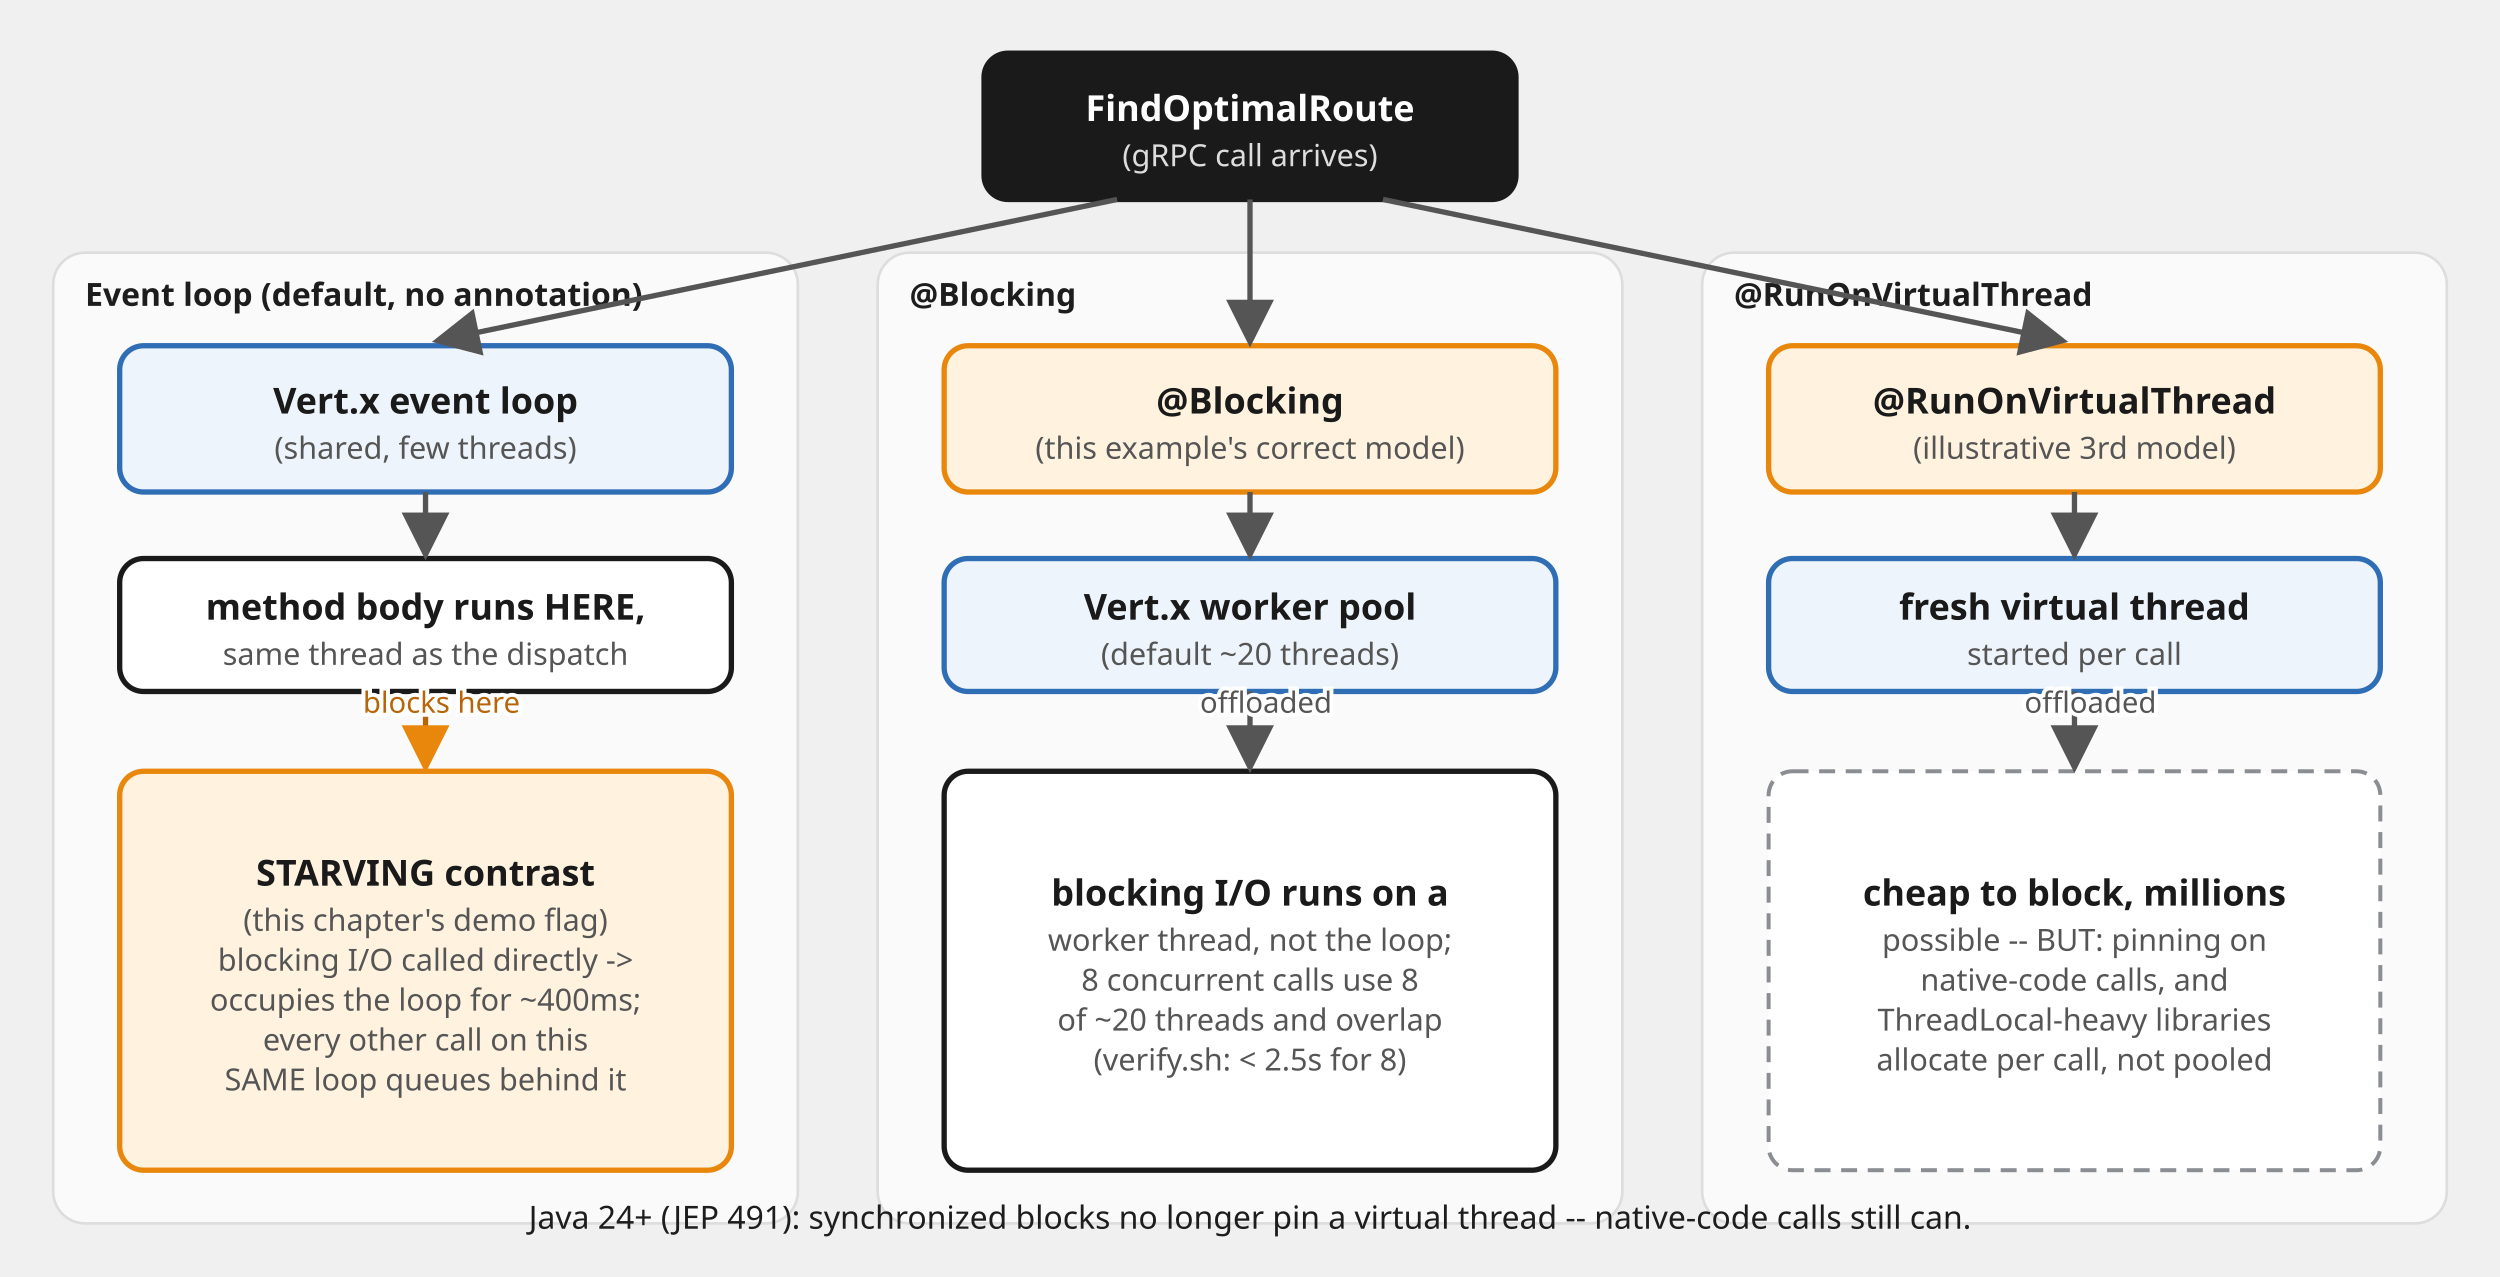
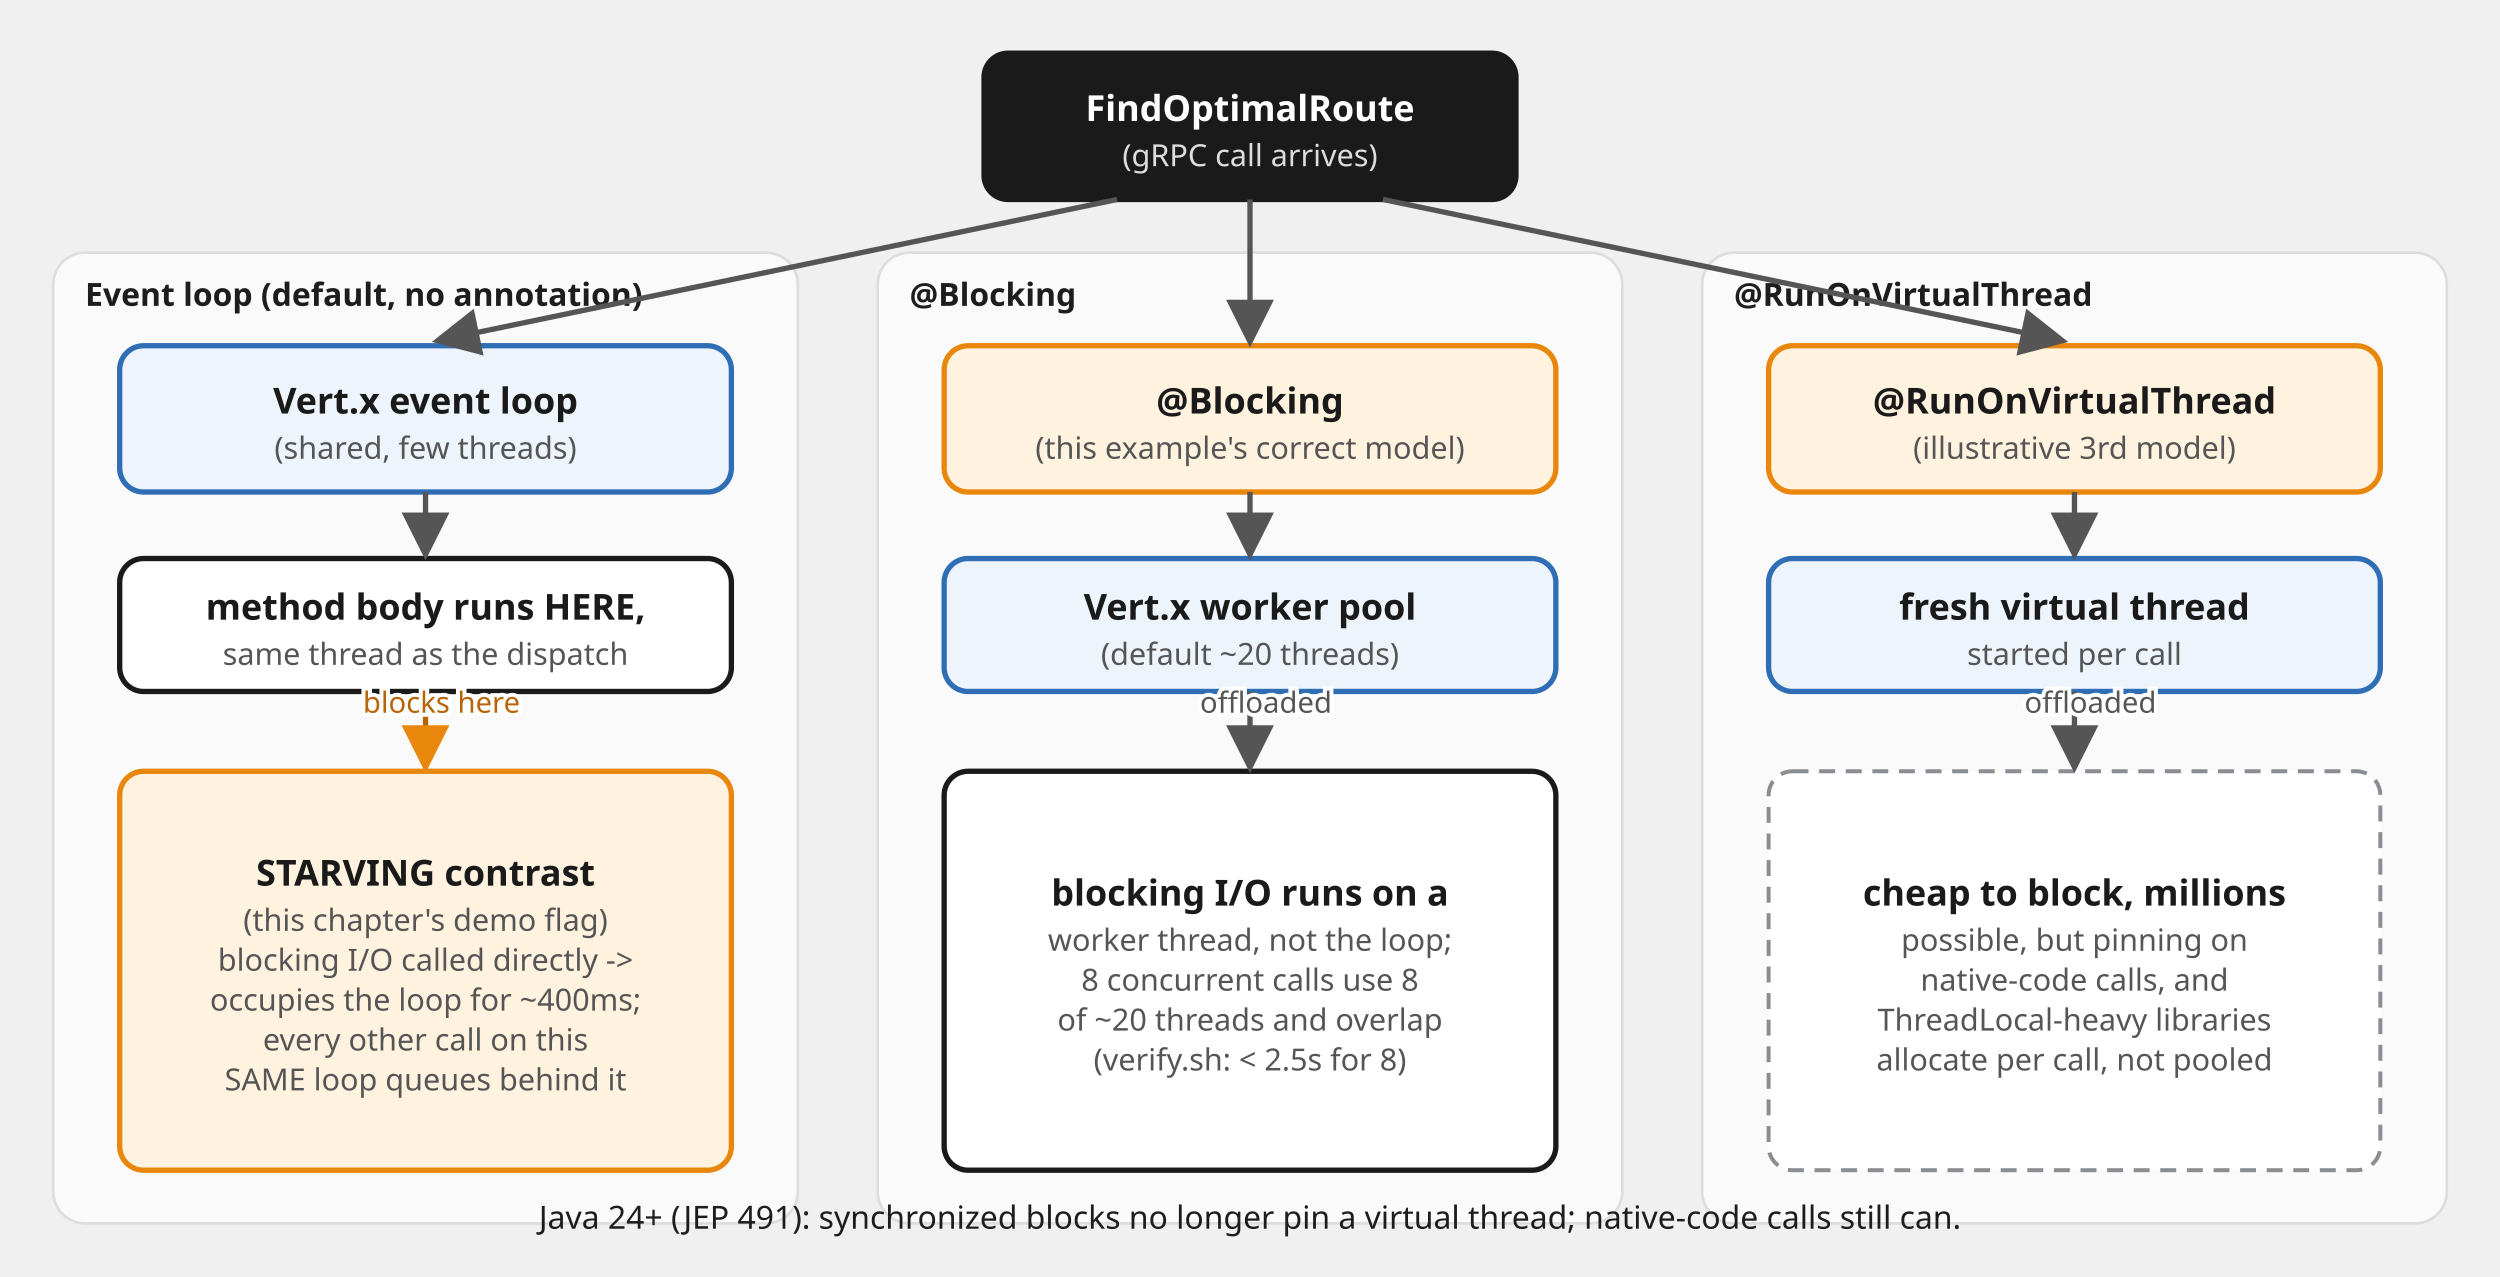
<svg xmlns="http://www.w3.org/2000/svg" viewBox="0 0 940 480" font-family="'Red Hat Text', system-ui, sans-serif" role="img">
  <defs>
    <marker id="a" viewBox="0 0 10 10" refX="8.5" refY="5" markerWidth="9" markerHeight="9" orient="auto-start-reverse">
      <path d="M0,0 L10,5 L0,10 z" fill="#555" />
    </marker>
    <marker id="am" viewBox="0 0 10 10" refX="8.5" refY="5" markerWidth="9" markerHeight="9" orient="auto-start-reverse">
      <path d="M0,0 L10,5 L0,10 z" fill="#e8870c" />
    </marker>
  </defs>
  <rect x="20" y="95" width="280" height="365" rx="12" fill="#fafafa" stroke="#ddd" />
  <text x="32" y="115" font-size="12" font-weight="700" fill="#1d1d1d">Event loop (default, no annotation)</text>
  <rect x="330" y="95" width="280" height="365" rx="12" fill="#fafafa" stroke="#ddd" />
  <text x="342" y="115" font-size="12" font-weight="700" fill="#1d1d1d">@Blocking</text>
  <rect x="640" y="95" width="280" height="365" rx="12" fill="#fafafa" stroke="#ddd" />
  <text x="652" y="115" font-size="12" font-weight="700" fill="#1d1d1d">@RunOnVirtualThread</text>
  <rect x="370" y="20" width="200" height="55" rx="9" fill="#1a1a1a" stroke="#1a1a1a" stroke-width="2" />
  <text x="470.0" y="45.5" font-size="13.5" font-weight="700" fill="#ffffff" text-anchor="middle">FindOptimalRoute</text>
  <text x="470.0" y="62.5" font-size="11.5" fill="#dddddd" text-anchor="middle">(gRPC call arrives)</text>
  <rect x="45" y="130" width="230" height="55" rx="9" fill="#eef4fb" stroke="#2f6db5" stroke-width="2" />
  <text x="160.0" y="155.5" font-size="13.5" font-weight="700" fill="#1a1a1a" text-anchor="middle">Vert.x event loop</text>
  <text x="160.0" y="172.5" font-size="11.5" fill="#555555" text-anchor="middle">(shared, few threads)</text>
  <rect x="45" y="210" width="230" height="50" rx="9" fill="#ffffff" stroke="#1a1a1a" stroke-width="2" />
  <text x="160.0" y="233.0" font-size="13.5" font-weight="700" fill="#1a1a1a" text-anchor="middle">method body runs HERE,</text>
  <text x="160.0" y="250.0" font-size="11.5" fill="#555555" text-anchor="middle">same thread as the dispatch</text>
  <rect x="45" y="290" width="230" height="150" rx="9" fill="#fff3e0" stroke="#e8870c" stroke-width="2" />
  <text x="160.0" y="333.0" font-size="13.5" font-weight="700" fill="#1a1a1a" text-anchor="middle">STARVING contrast</text>
  <text x="160.0" y="350.0" font-size="11.5" fill="#555555" text-anchor="middle">(this chapter's demo flag)</text>
  <text x="160.0" y="365.0" font-size="11.5" fill="#555555" text-anchor="middle">blocking I/O called directly -&gt;</text>
  <text x="160.0" y="380.0" font-size="11.5" fill="#555555" text-anchor="middle">occupies the loop for ~400ms;</text>
  <text x="160.0" y="395.0" font-size="11.5" fill="#555555" text-anchor="middle">every other call on this</text>
  <text x="160.0" y="410.0" font-size="11.5" fill="#555555" text-anchor="middle">SAME loop queues behind it</text>
  <rect x="355" y="130" width="230" height="55" rx="9" fill="#fff3e0" stroke="#e8870c" stroke-width="2" />
  <text x="470.0" y="155.5" font-size="13.5" font-weight="700" fill="#1a1a1a" text-anchor="middle">@Blocking</text>
  <text x="470.0" y="172.5" font-size="11.5" fill="#555555" text-anchor="middle">(this example's correct model)</text>
  <rect x="355" y="210" width="230" height="50" rx="9" fill="#eef4fb" stroke="#2f6db5" stroke-width="2" />
  <text x="470.0" y="233.0" font-size="13.5" font-weight="700" fill="#1a1a1a" text-anchor="middle">Vert.x worker pool</text>
  <text x="470.0" y="250.0" font-size="11.5" fill="#555555" text-anchor="middle">(default ~20 threads)</text>
  <rect x="355" y="290" width="230" height="150" rx="9" fill="#ffffff" stroke="#1a1a1a" stroke-width="2" />
  <text x="470.0" y="340.5" font-size="13.5" font-weight="700" fill="#1a1a1a" text-anchor="middle">blocking I/O runs on a</text>
  <text x="470.0" y="357.5" font-size="11.5" fill="#555555" text-anchor="middle">worker thread, not the loop;</text>
  <text x="470.0" y="372.5" font-size="11.5" fill="#555555" text-anchor="middle">8 concurrent calls use 8</text>
  <text x="470.0" y="387.5" font-size="11.5" fill="#555555" text-anchor="middle">of ~20 threads and overlap</text>
  <text x="470.0" y="402.5" font-size="11.5" fill="#555555" text-anchor="middle">(verify.sh: &lt; 2.5s for 8)</text>
  <rect x="665" y="130" width="230" height="55" rx="9" fill="#fff3e0" stroke="#e8870c" stroke-width="2" />
  <text x="780.0" y="155.5" font-size="13.5" font-weight="700" fill="#1a1a1a" text-anchor="middle">@RunOnVirtualThread</text>
  <text x="780.0" y="172.5" font-size="11.5" fill="#555555" text-anchor="middle">(illustrative 3rd model)</text>
  <rect x="665" y="210" width="230" height="50" rx="9" fill="#eef4fb" stroke="#2f6db5" stroke-width="2" />
  <text x="780.0" y="233.0" font-size="13.5" font-weight="700" fill="#1a1a1a" text-anchor="middle">fresh virtual thread</text>
  <text x="780.0" y="250.0" font-size="11.5" fill="#555555" text-anchor="middle">started per call</text>
  <rect x="665" y="290" width="230" height="150" rx="9" fill="#ffffff" stroke="#8a8d91" stroke-width="1.5" stroke-dasharray="6 4" />
  <text x="780.0" y="340.5" font-size="13.5" font-weight="700" fill="#1a1a1a" text-anchor="middle">cheap to block, millions</text>
-   <text x="780.0" y="357.5" font-size="11.5" fill="#555555" text-anchor="middle">possible -- BUT: pinning on</text>
+   <text x="780.0" y="357.5" font-size="11.5" fill="#555555" text-anchor="middle">possible, but pinning on</text>
  <text x="780.0" y="372.5" font-size="11.5" fill="#555555" text-anchor="middle">native-code calls, and</text>
  <text x="780.0" y="387.5" font-size="11.5" fill="#555555" text-anchor="middle">ThreadLocal-heavy libraries</text>
  <text x="780.0" y="402.5" font-size="11.5" fill="#555555" text-anchor="middle">allocate per call, not pooled</text>
  <path d="M420,75 L165,128" fill="none" stroke="#555" stroke-width="2" marker-end="url(#a)" />
  <path d="M470,75 L470,128" fill="none" stroke="#555" stroke-width="2" marker-end="url(#a)" />
  <path d="M520,75 L775,128" fill="none" stroke="#555" stroke-width="2" marker-end="url(#a)" />
  <path d="M160,185 L160,208" fill="none" stroke="#555" stroke-width="2" marker-end="url(#a)" />
  <path d="M160,260 L160,288" fill="none" stroke="#b8650a" stroke-width="2" marker-end="url(#am)" />
  <text x="166.0" y="268.0" font-size="11" fill="#ffffff" stroke="#ffffff" stroke-width="3" paint-order="stroke" text-anchor="middle">blocks here</text>
  <text x="166.0" y="268.0" font-size="11" fill="#b8650a" text-anchor="middle">blocks here</text>
  <path d="M470,185 L470,208" fill="none" stroke="#555" stroke-width="2" marker-end="url(#a)" />
  <path d="M470,260 L470,288" fill="none" stroke="#555" stroke-width="2" marker-end="url(#a)" />
  <text x="476.0" y="268.0" font-size="11" fill="#ffffff" stroke="#ffffff" stroke-width="3" paint-order="stroke" text-anchor="middle">offloaded</text>
  <text x="476.0" y="268.0" font-size="11" fill="#555" text-anchor="middle">offloaded</text>
  <path d="M780,185 L780,208" fill="none" stroke="#555" stroke-width="2" marker-end="url(#a)" />
  <path d="M780,260 L780,288" fill="none" stroke="#555" stroke-width="2" marker-end="url(#a)" />
  <text x="786.0" y="268.0" font-size="11" fill="#ffffff" stroke="#ffffff" stroke-width="3" paint-order="stroke" text-anchor="middle">offloaded</text>
  <text x="786.0" y="268.0" font-size="11" fill="#555" text-anchor="middle">offloaded</text>
-   <text x="470" y="462" font-size="12" fill="#1d1d1d" text-anchor="middle">Java 24+ (JEP 491): synchronized blocks no longer pin a virtual thread -- native-code calls still can.</text>
+   <text x="470" y="462" font-size="12" fill="#1d1d1d" text-anchor="middle">Java 24+ (JEP 491): synchronized blocks no longer pin a virtual thread; native-code calls still can.</text>
</svg>
